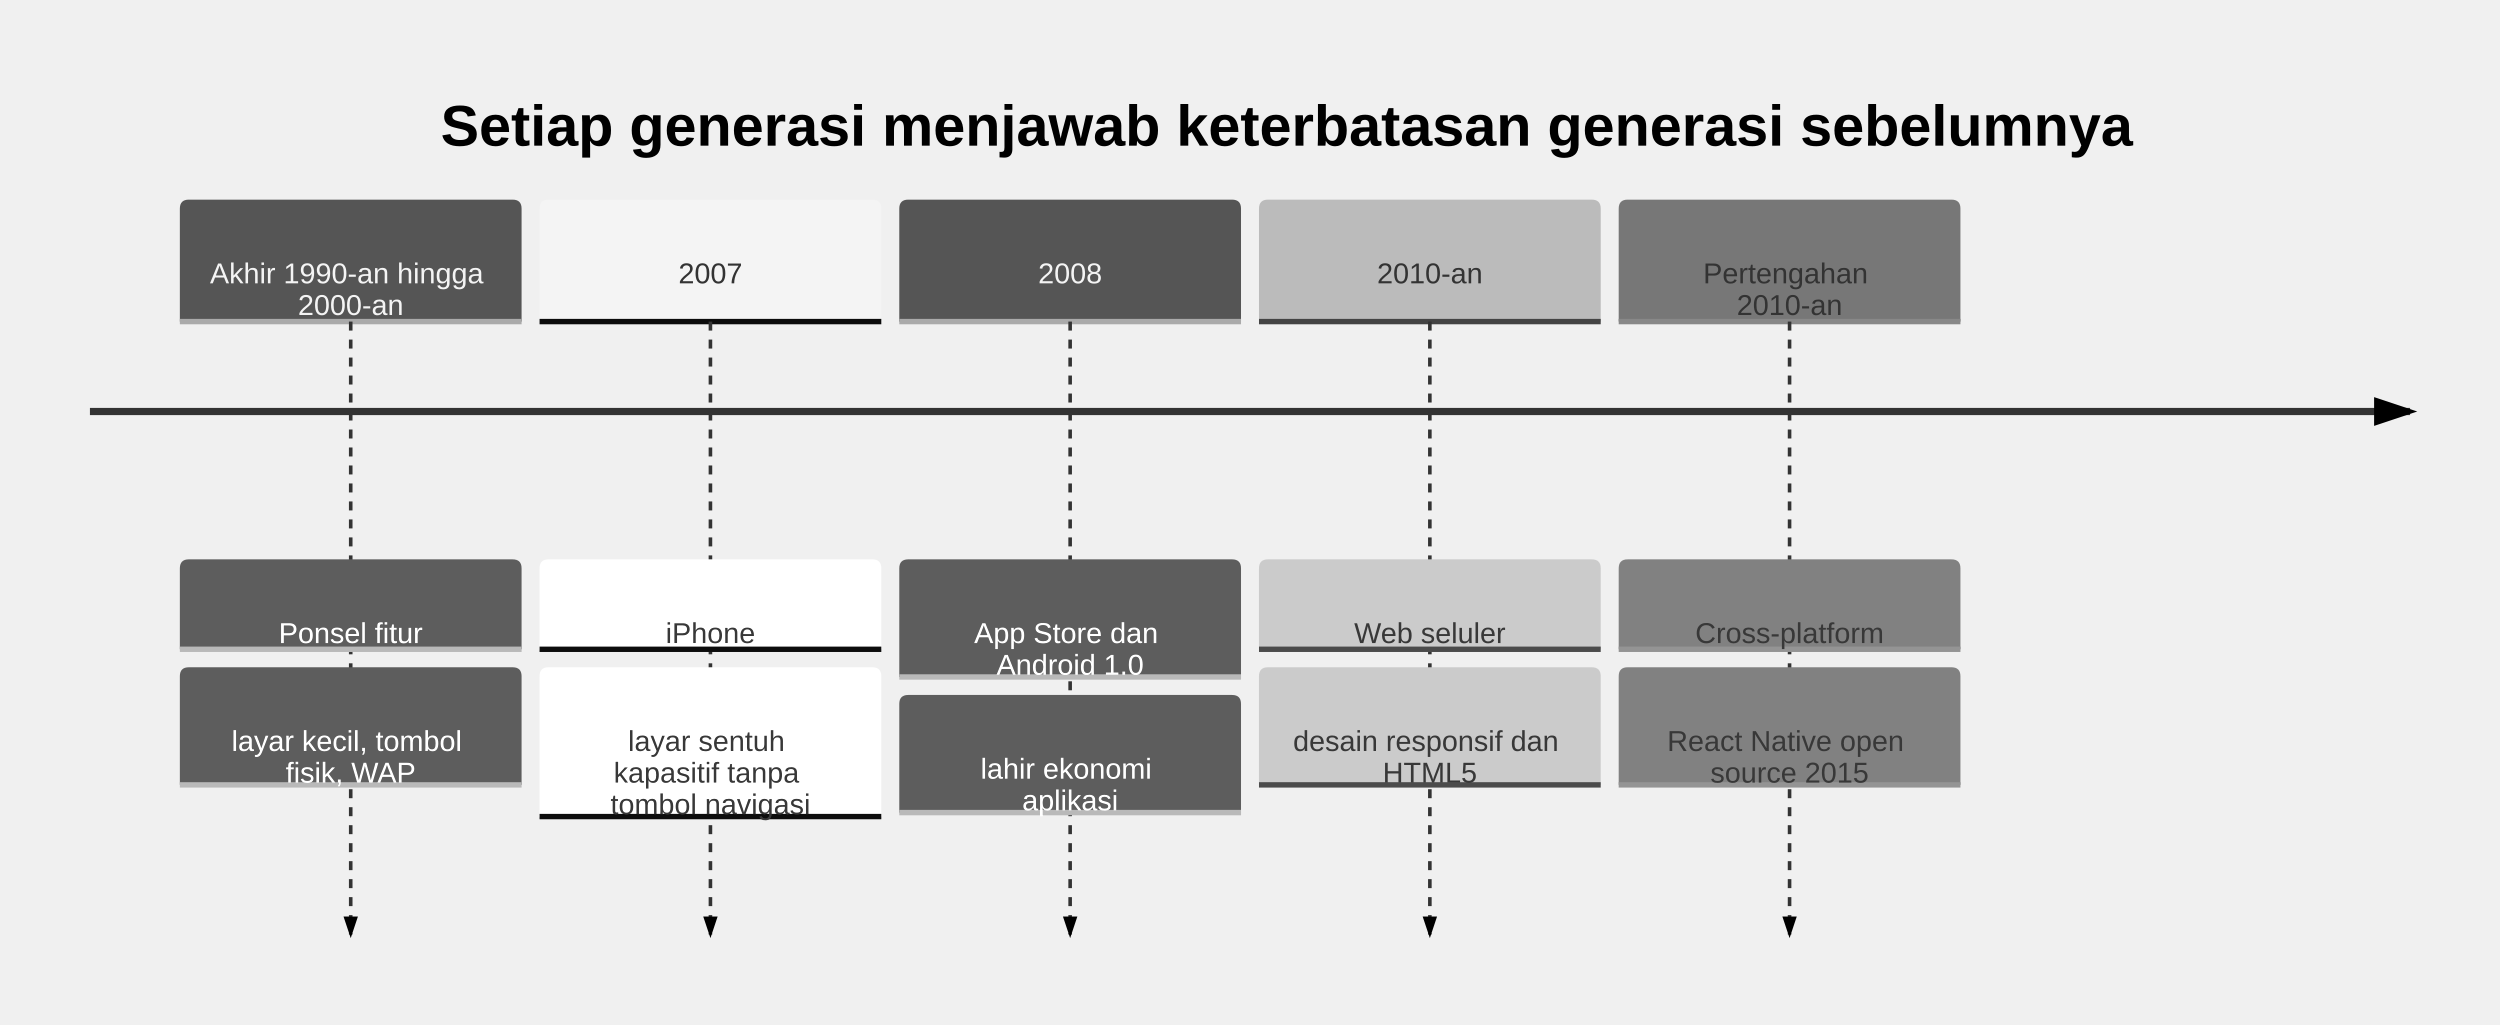
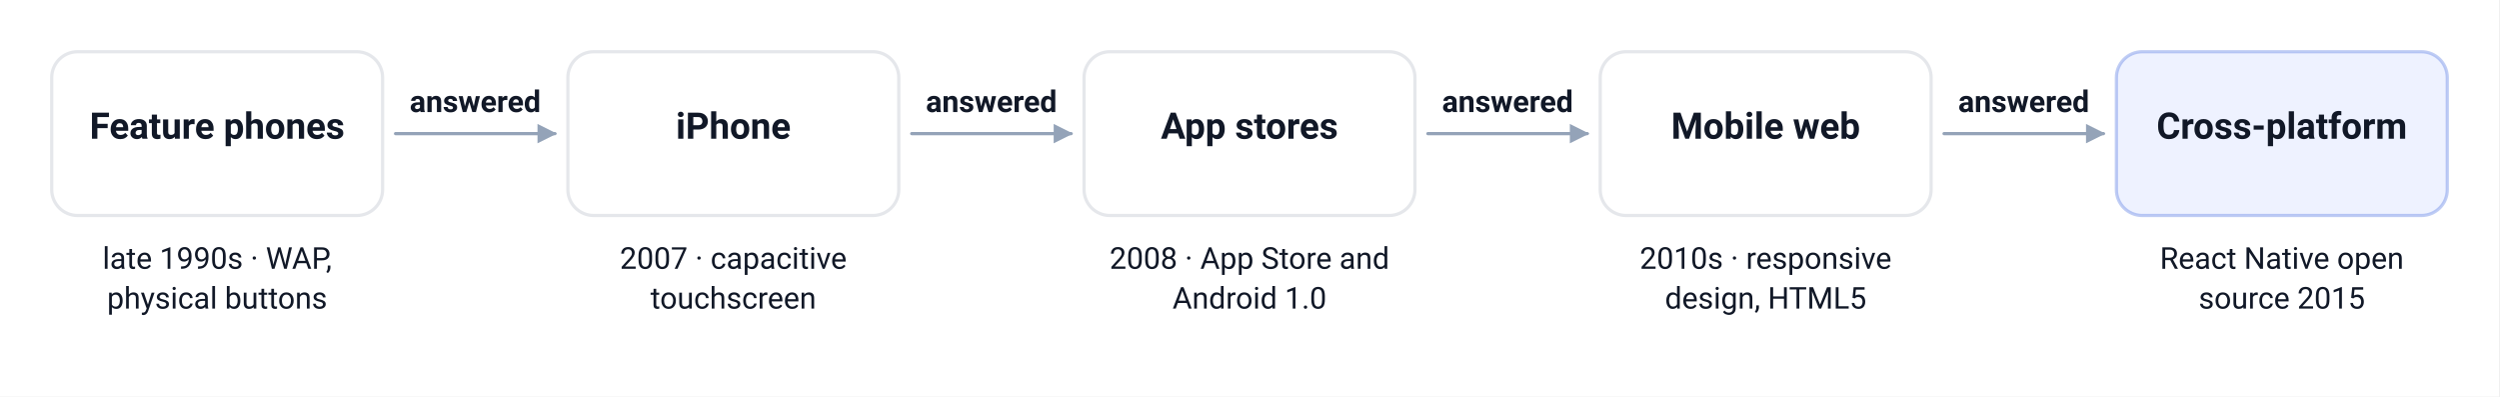
- <svg xmlns="http://www.w3.org/2000/svg" id="my-svg" width="100%" style="max-width: 1390px; background-color: transparent;" viewBox="100 -61 1390 569.6" role="graphics-document document" aria-roledescription="timeline">
-   <style>#my-svg{font-family:"trebuchet ms",verdana,arial,sans-serif;font-size:16px;fill:#000000;}@keyframes edge-animation-frame{from{stroke-dashoffset:0;}}@keyframes dash{to{stroke-dashoffset:0;}}#my-svg .edge-animation-slow{stroke-dasharray:9,5!important;stroke-dashoffset:900;animation:dash 50s linear infinite;stroke-linecap:round;}#my-svg .edge-animation-fast{stroke-dasharray:9,5!important;stroke-dashoffset:900;animation:dash 20s linear infinite;stroke-linecap:round;}#my-svg .error-icon{fill:#552222;}#my-svg .error-text{fill:#552222;stroke:#552222;}#my-svg .edge-thickness-normal{stroke-width:1px;}#my-svg .edge-thickness-thick{stroke-width:3.5px;}#my-svg .edge-pattern-solid{stroke-dasharray:0;}#my-svg .edge-thickness-invisible{stroke-width:0;fill:none;}#my-svg .edge-pattern-dashed{stroke-dasharray:3;}#my-svg .edge-pattern-dotted{stroke-dasharray:2;}#my-svg .marker{fill:#666;stroke:#666;}#my-svg .marker.cross{stroke:#666;}#my-svg svg{font-family:"trebuchet ms",verdana,arial,sans-serif;font-size:16px;}#my-svg p{margin:0;}#my-svg .edge{stroke-width:3;}#my-svg .section--1 rect,#my-svg .section--1 path,#my-svg .section--1 circle,#my-svg .section--1 path{fill:#555;}#my-svg .section--1 text{fill:#F4F4F4;}#my-svg .node-icon--1{font-size:40px;color:#F4F4F4;}#my-svg .section-edge--1{stroke:#555;}#my-svg .edge-depth--1{stroke-width:17;}#my-svg .section--1 line{stroke:#aaaaaa;stroke-width:3;}#my-svg .lineWrapper line{stroke:#F4F4F4;}#my-svg .disabled,#my-svg .disabled circle,#my-svg .disabled text{fill:hsl(-160, 0%, 93.333%);}#my-svg .disabled text{fill:#707070;}#my-svg .section-0 rect,#my-svg .section-0 path,#my-svg .section-0 circle,#my-svg .section-0 path{fill:#F4F4F4;}#my-svg .section-0 text{fill:#333;}#my-svg .node-icon-0{font-size:40px;color:#333;}#my-svg .section-edge-0{stroke:#F4F4F4;}#my-svg .edge-depth-0{stroke-width:14;}#my-svg .section-0 line{stroke:#0b0b0b;stroke-width:3;}#my-svg .lineWrapper line{stroke:#333;}#my-svg .disabled,#my-svg .disabled circle,#my-svg .disabled text{fill:hsl(-160, 0%, 93.333%);}#my-svg .disabled text{fill:#707070;}#my-svg .section-1 rect,#my-svg .section-1 path,#my-svg .section-1 circle,#my-svg .section-1 path{fill:#555;}#my-svg .section-1 text{fill:#F4F4F4;}#my-svg .node-icon-1{font-size:40px;color:#F4F4F4;}#my-svg .section-edge-1{stroke:#555;}#my-svg .edge-depth-1{stroke-width:11;}#my-svg .section-1 line{stroke:#aaaaaa;stroke-width:3;}#my-svg .lineWrapper line{stroke:#F4F4F4;}#my-svg .disabled,#my-svg .disabled circle,#my-svg .disabled text{fill:hsl(-160, 0%, 93.333%);}#my-svg .disabled text{fill:#707070;}#my-svg .section-2 rect,#my-svg .section-2 path,#my-svg .section-2 circle,#my-svg .section-2 path{fill:#BBB;}#my-svg .section-2 text{fill:#333;}#my-svg .node-icon-2{font-size:40px;color:#333;}#my-svg .section-edge-2{stroke:#BBB;}#my-svg .edge-depth-2{stroke-width:8;}#my-svg .section-2 line{stroke:#444444;stroke-width:3;}#my-svg .lineWrapper line{stroke:#333;}#my-svg .disabled,#my-svg .disabled circle,#my-svg .disabled text{fill:hsl(-160, 0%, 93.333%);}#my-svg .disabled text{fill:#707070;}#my-svg .section-3 rect,#my-svg .section-3 path,#my-svg .section-3 circle,#my-svg .section-3 path{fill:#777;}#my-svg .section-3 text{fill:#333;}#my-svg .node-icon-3{font-size:40px;color:#333;}#my-svg .section-edge-3{stroke:#777;}#my-svg .edge-depth-3{stroke-width:5;}#my-svg .section-3 line{stroke:#888888;stroke-width:3;}#my-svg .lineWrapper line{stroke:#333;}#my-svg .disabled,#my-svg .disabled circle,#my-svg .disabled text{fill:hsl(-160, 0%, 93.333%);}#my-svg .disabled text{fill:#707070;}#my-svg .section-4 rect,#my-svg .section-4 path,#my-svg .section-4 circle,#my-svg .section-4 path{fill:#999;}#my-svg .section-4 text{fill:#333;}#my-svg .node-icon-4{font-size:40px;color:#333;}#my-svg .section-edge-4{stroke:#999;}#my-svg .edge-depth-4{stroke-width:2;}#my-svg .section-4 line{stroke:#666666;stroke-width:3;}#my-svg .lineWrapper line{stroke:#333;}#my-svg .disabled,#my-svg .disabled circle,#my-svg .disabled text{fill:hsl(-160, 0%, 93.333%);}#my-svg .disabled text{fill:#707070;}#my-svg .section-5 rect,#my-svg .section-5 path,#my-svg .section-5 circle,#my-svg .section-5 path{fill:#DDD;}#my-svg .section-5 text{fill:#333;}#my-svg .node-icon-5{font-size:40px;color:#333;}#my-svg .section-edge-5{stroke:#DDD;}#my-svg .edge-depth-5{stroke-width:-1;}#my-svg .section-5 line{stroke:#222222;stroke-width:3;}#my-svg .lineWrapper line{stroke:#333;}#my-svg .disabled,#my-svg .disabled circle,#my-svg .disabled text{fill:hsl(-160, 0%, 93.333%);}#my-svg .disabled text{fill:#707070;}#my-svg .section-6 rect,#my-svg .section-6 path,#my-svg .section-6 circle,#my-svg .section-6 path{fill:#FFF;}#my-svg .section-6 text{fill:#333;}#my-svg .node-icon-6{font-size:40px;color:#333;}#my-svg .section-edge-6{stroke:#FFF;}#my-svg .edge-depth-6{stroke-width:-4;}#my-svg .section-6 line{stroke:#000000;stroke-width:3;}#my-svg .lineWrapper line{stroke:#333;}#my-svg .disabled,#my-svg .disabled circle,#my-svg .disabled text{fill:hsl(-160, 0%, 93.333%);}#my-svg .disabled text{fill:#707070;}#my-svg .section-7 rect,#my-svg .section-7 path,#my-svg .section-7 circle,#my-svg .section-7 path{fill:#DDD;}#my-svg .section-7 text{fill:#333;}#my-svg .node-icon-7{font-size:40px;color:#333;}#my-svg .section-edge-7{stroke:#DDD;}#my-svg .edge-depth-7{stroke-width:-7;}#my-svg .section-7 line{stroke:#222222;stroke-width:3;}#my-svg .lineWrapper line{stroke:#333;}#my-svg .disabled,#my-svg .disabled circle,#my-svg .disabled text{fill:hsl(-160, 0%, 93.333%);}#my-svg .disabled text{fill:#707070;}#my-svg .section-8 rect,#my-svg .section-8 path,#my-svg .section-8 circle,#my-svg .section-8 path{fill:#BBB;}#my-svg .section-8 text{fill:#333;}#my-svg .node-icon-8{font-size:40px;color:#333;}#my-svg .section-edge-8{stroke:#BBB;}#my-svg .edge-depth-8{stroke-width:-10;}#my-svg .section-8 line{stroke:#444444;stroke-width:3;}#my-svg .lineWrapper line{stroke:#333;}#my-svg .disabled,#my-svg .disabled circle,#my-svg .disabled text{fill:hsl(-160, 0%, 93.333%);}#my-svg .disabled text{fill:#707070;}#my-svg .section-9 rect,#my-svg .section-9 path,#my-svg .section-9 circle,#my-svg .section-9 path{fill:#999;}#my-svg .section-9 text{fill:#333;}#my-svg .node-icon-9{font-size:40px;color:#333;}#my-svg .section-edge-9{stroke:#999;}#my-svg .edge-depth-9{stroke-width:-13;}#my-svg .section-9 line{stroke:#666666;stroke-width:3;}#my-svg .lineWrapper line{stroke:#333;}#my-svg .disabled,#my-svg .disabled circle,#my-svg .disabled text{fill:hsl(-160, 0%, 93.333%);}#my-svg .disabled text{fill:#707070;}#my-svg .section-10 rect,#my-svg .section-10 path,#my-svg .section-10 circle,#my-svg .section-10 path{fill:#777;}#my-svg .section-10 text{fill:#333;}#my-svg .node-icon-10{font-size:40px;color:#333;}#my-svg .section-edge-10{stroke:#777;}#my-svg .edge-depth-10{stroke-width:-16;}#my-svg .section-10 line{stroke:#888888;stroke-width:3;}#my-svg .lineWrapper line{stroke:#333;}#my-svg .disabled,#my-svg .disabled circle,#my-svg .disabled text{fill:hsl(-160, 0%, 93.333%);}#my-svg .disabled text{fill:#707070;}#my-svg .section-root rect,#my-svg .section-root path,#my-svg .section-root circle{fill:hsl(0, 0%, 70.686%);}#my-svg .section-root text{fill:#333;}#my-svg .icon-container{height:100%;display:flex;justify-content:center;align-items:center;}#my-svg .edge{fill:none;}#my-svg .eventWrapper{filter:brightness(120%);}#my-svg .node .neo-node{stroke:#999;}#my-svg [data-look="neo"].node rect,#my-svg [data-look="neo"].cluster rect,#my-svg [data-look="neo"].node polygon{stroke:url(#my-svg-gradient);filter:drop-shadow( 1px 2px 2px rgba(185,185,185,1));}#my-svg [data-look="neo"].swimlane.cluster rect{filter:none;}#my-svg [data-look="neo"].node path{stroke:url(#my-svg-gradient);stroke-width:1px;}#my-svg [data-look="neo"].node .outer-path{filter:drop-shadow( 1px 2px 2px rgba(185,185,185,1));}#my-svg [data-look="neo"].node .neo-line path{stroke:#999;filter:none;}#my-svg [data-look="neo"].node circle{stroke:url(#my-svg-gradient);filter:drop-shadow( 1px 2px 2px rgba(185,185,185,1));}#my-svg [data-look="neo"].node circle .state-start{fill:#000000;}#my-svg [data-look="neo"].icon-shape .icon{fill:url(#my-svg-gradient);filter:drop-shadow( 1px 2px 2px rgba(185,185,185,1));}#my-svg [data-look="neo"].icon-shape .icon-neo path{stroke:url(#my-svg-gradient);filter:drop-shadow( 1px 2px 2px rgba(185,185,185,1));}#my-svg :root{--mermaid-font-family:"trebuchet ms",verdana,arial,sans-serif;}</style>
-   <g />
-   <g />
+ <svg xmlns="http://www.w3.org/2000/svg" viewBox="0 0 1160 184" width="1160" height="184" role="img" aria-label="Mobile technology eras in order, each answering the limitation of the previous one: feature phones (late 1990s, WAP, physical buttons), then the 2007 iPhone with a capacitive touchscreen, then the 2008 app stores with Android 1.0, then mobile web in the 2010s with responsive design and HTML5, then cross-platform with React Native open-sourced in 2015.">
  <defs>
-     <marker id="my-svg-arrowhead" refX="5" refY="2" markerWidth="6" markerHeight="4" orient="auto">
-       <path d="M 0,0 V 4 L6,2 Z" />
+     <marker id="a-neutral" viewBox="0 0 10 10" refX="9" refY="5" markerWidth="6" markerHeight="6" orient="auto-start-reverse">
+       <path d="M0 0 L10 5 L0 10 z" fill="#111827" />
    </marker>
+     <marker id="a-acc" viewBox="0 0 10 10" refX="9" refY="5" markerWidth="6" markerHeight="6" orient="auto-start-reverse">
+       <path d="M0 0 L10 5 L0 10 z" fill="#1d4ed8" />
+     </marker>
+     <marker id="a-ink" viewBox="0 0 10 10" refX="9" refY="5" markerWidth="6" markerHeight="6" orient="auto-start-reverse">
+       <path d="M0 0 L10 5 L0 10 z" fill="#ffffff" />
+     </marker>
+     <marker id="a-code" viewBox="0 0 10 10" refX="9" refY="5" markerWidth="6" markerHeight="6" orient="auto-start-reverse">
+       <path d="M0 0 L10 5 L0 10 z" fill="#111827" />
+     </marker>
+     <marker id="a-red" viewBox="0 0 10 10" refX="9" refY="5" markerWidth="6" markerHeight="6" orient="auto-start-reverse">
+       <path d="M0 0 L10 5 L0 10 z" fill="#b91c1c" />
+     </marker>
+     <marker id="a-green" viewBox="0 0 10 10" refX="9" refY="5" markerWidth="6" markerHeight="6" orient="auto-start-reverse">
+       <path d="M0 0 L10 5 L0 10 z" fill="#15803d" />
+     </marker>
+     <marker id="a-amber" viewBox="0 0 10 10" refX="9" refY="5" markerWidth="6" markerHeight="6" orient="auto-start-reverse">
+       <path d="M0 0 L10 5 L0 10 z" fill="#b45309" />
+     </marker>
+     <marker id="a-slate" viewBox="0 0 10 10" refX="9" refY="5" markerWidth="6" markerHeight="6" orient="auto-start-reverse">
+       <path d="M0 0 L10 5 L0 10 z" fill="#94a3b8" />
+     </marker>
+     <filter id="softShadow" x="-20%" y="-20%" width="140%" height="140%">
+       <feDropShadow dx="0" dy="1" stdDeviation="1.6" flood-color="#000" flood-opacity="0.06" />
+     </filter>
  </defs>
-   <g class="taskWrapper" transform="translate(200, 50)">
-     <g class="timeline-node section--1">
-       <g>
-         <path id="my-svg-node-0" class="node-bkg node-undefined" d="M0 62.8 v-57.8 q0,-5,5,-5 h180 q5,0,5,5 v62.8 H0 Z" />
-         <line class="node-line--1" x1="0" y1="67.8" x2="190" y2="67.8" />
-       </g>
-       <g transform="translate(95, 10)">
-         <text dy="1em" alignment-baseline="middle" dominant-baseline="middle" text-anchor="middle">
-           <tspan x="0" dy="1em">Akhir   1990-an   hingga</tspan>
-           <tspan x="0" dy="1.1em">2000-an</tspan>
-         </text>
-       </g>
-     </g>
-   </g>
-   <g class="lineWrapper">
-     <line x1="295" y1="117.8" x2="295" y2="458.6" stroke-width="2" stroke="black" marker-end="url(#my-svg-arrowhead)" stroke-dasharray="5,5" />
-   </g>
-   <g class="eventWrapper" transform="translate(200, 250)">
-     <g class="timeline-node section--1">
-       <g>
-         <path id="my-svg-node-1" class="node-bkg node-undefined" d="M0 45 v-40 q0,-5,5,-5 h180 q5,0,5,5 v45 H0 Z" />
-         <line class="node-line--1" x1="0" y1="50" x2="190" y2="50" />
-       </g>
-       <g transform="translate(95, 10)">
-         <text dy="1em" alignment-baseline="middle" dominant-baseline="middle" text-anchor="middle">
-           <tspan x="0" dy="1em">Ponsel   fitur</tspan>
-         </text>
-       </g>
-     </g>
-   </g>
-   <g class="eventWrapper" transform="translate(200, 310)">
-     <g class="timeline-node section--1">
-       <g>
-         <path id="my-svg-node-2" class="node-bkg node-undefined" d="M0 60.4 v-55.4 q0,-5,5,-5 h180 q5,0,5,5 v60.4 H0 Z" />
-         <line class="node-line--1" x1="0" y1="65.4" x2="190" y2="65.4" />
-       </g>
-       <g transform="translate(95, 10)">
-         <text dy="1em" alignment-baseline="middle" dominant-baseline="middle" text-anchor="middle">
-           <tspan x="0" dy="1em">layar   kecil,   tombol</tspan>
-           <tspan x="0" dy="1.1em">fisik,   WAP</tspan>
-         </text>
-       </g>
-     </g>
-   </g>
-   <g class="taskWrapper" transform="translate(400, 50)">
-     <g class="timeline-node section-0">
-       <g>
-         <path id="my-svg-node-3" class="node-bkg node-undefined" d="M0 62.8 v-57.8 q0,-5,5,-5 h180 q5,0,5,5 v62.8 H0 Z" />
-         <line class="node-line-0" x1="0" y1="67.8" x2="190" y2="67.8" />
-       </g>
-       <g transform="translate(95, 10)">
-         <text dy="1em" alignment-baseline="middle" dominant-baseline="middle" text-anchor="middle">
-           <tspan x="0" dy="1em">2007</tspan>
-         </text>
-       </g>
-     </g>
-   </g>
-   <g class="lineWrapper">
-     <line x1="495" y1="117.8" x2="495" y2="458.6" stroke-width="2" stroke="black" marker-end="url(#my-svg-arrowhead)" stroke-dasharray="5,5" />
-   </g>
-   <g class="eventWrapper" transform="translate(400, 250)">
-     <g class="timeline-node section-0">
-       <g>
-         <path id="my-svg-node-4" class="node-bkg node-undefined" d="M0 45 v-40 q0,-5,5,-5 h180 q5,0,5,5 v45 H0 Z" />
-         <line class="node-line-0" x1="0" y1="50" x2="190" y2="50" />
-       </g>
-       <g transform="translate(95, 10)">
-         <text dy="1em" alignment-baseline="middle" dominant-baseline="middle" text-anchor="middle">
-           <tspan x="0" dy="1em">iPhone</tspan>
-         </text>
-       </g>
-     </g>
-   </g>
-   <g class="eventWrapper" transform="translate(400, 310)">
-     <g class="timeline-node section-0">
-       <g>
-         <path id="my-svg-node-5" class="node-bkg node-undefined" d="M0 78 v-73 q0,-5,5,-5 h180 q5,0,5,5 v78 H0 Z" />
-         <line class="node-line-0" x1="0" y1="83" x2="190" y2="83" />
-       </g>
-       <g transform="translate(95, 10)">
-         <text dy="1em" alignment-baseline="middle" dominant-baseline="middle" text-anchor="middle">
-           <tspan x="0" dy="1em">layar   sentuh</tspan>
-           <tspan x="0" dy="1.1em">kapasitif   tanpa</tspan>
-           <tspan x="0" dy="1.1em">tombol   navigasi</tspan>
-         </text>
-       </g>
-     </g>
-   </g>
-   <g class="taskWrapper" transform="translate(600, 50)">
-     <g class="timeline-node section-1">
-       <g>
-         <path id="my-svg-node-6" class="node-bkg node-undefined" d="M0 62.8 v-57.8 q0,-5,5,-5 h180 q5,0,5,5 v62.8 H0 Z" />
-         <line class="node-line-1" x1="0" y1="67.8" x2="190" y2="67.8" />
-       </g>
-       <g transform="translate(95, 10)">
-         <text dy="1em" alignment-baseline="middle" dominant-baseline="middle" text-anchor="middle">
-           <tspan x="0" dy="1em">2008</tspan>
-         </text>
-       </g>
-     </g>
-   </g>
-   <g class="lineWrapper">
-     <line x1="695" y1="117.8" x2="695" y2="458.6" stroke-width="2" stroke="black" marker-end="url(#my-svg-arrowhead)" stroke-dasharray="5,5" />
-   </g>
-   <g class="eventWrapper" transform="translate(600, 250)">
-     <g class="timeline-node section-1">
-       <g>
-         <path id="my-svg-node-7" class="node-bkg node-undefined" d="M0 60.4 v-55.4 q0,-5,5,-5 h180 q5,0,5,5 v60.4 H0 Z" />
-         <line class="node-line-1" x1="0" y1="65.4" x2="190" y2="65.4" />
-       </g>
-       <g transform="translate(95, 10)">
-         <text dy="1em" alignment-baseline="middle" dominant-baseline="middle" text-anchor="middle">
-           <tspan x="0" dy="1em">App   Store   dan</tspan>
-           <tspan x="0" dy="1.1em">Android   1.0</tspan>
-         </text>
-       </g>
-     </g>
-   </g>
-   <g class="eventWrapper" transform="translate(600, 325.4)">
-     <g class="timeline-node section-1">
-       <g>
-         <path id="my-svg-node-8" class="node-bkg node-undefined" d="M0 60.4 v-55.4 q0,-5,5,-5 h180 q5,0,5,5 v60.4 H0 Z" />
-         <line class="node-line-1" x1="0" y1="65.4" x2="190" y2="65.4" />
-       </g>
-       <g transform="translate(95, 10)">
-         <text dy="1em" alignment-baseline="middle" dominant-baseline="middle" text-anchor="middle">
-           <tspan x="0" dy="1em">lahir   ekonomi</tspan>
-           <tspan x="0" dy="1.1em">aplikasi</tspan>
-         </text>
-       </g>
-     </g>
-   </g>
-   <g class="taskWrapper" transform="translate(800, 50)">
-     <g class="timeline-node section-2">
-       <g>
-         <path id="my-svg-node-9" class="node-bkg node-undefined" d="M0 62.8 v-57.8 q0,-5,5,-5 h180 q5,0,5,5 v62.8 H0 Z" />
-         <line class="node-line-2" x1="0" y1="67.8" x2="190" y2="67.8" />
-       </g>
-       <g transform="translate(95, 10)">
-         <text dy="1em" alignment-baseline="middle" dominant-baseline="middle" text-anchor="middle">
-           <tspan x="0" dy="1em">2010-an</tspan>
-         </text>
-       </g>
-     </g>
-   </g>
-   <g class="lineWrapper">
-     <line x1="895" y1="117.8" x2="895" y2="458.6" stroke-width="2" stroke="black" marker-end="url(#my-svg-arrowhead)" stroke-dasharray="5,5" />
-   </g>
-   <g class="eventWrapper" transform="translate(800, 250)">
-     <g class="timeline-node section-2">
-       <g>
-         <path id="my-svg-node-10" class="node-bkg node-undefined" d="M0 45 v-40 q0,-5,5,-5 h180 q5,0,5,5 v45 H0 Z" />
-         <line class="node-line-2" x1="0" y1="50" x2="190" y2="50" />
-       </g>
-       <g transform="translate(95, 10)">
-         <text dy="1em" alignment-baseline="middle" dominant-baseline="middle" text-anchor="middle">
-           <tspan x="0" dy="1em">Web   seluler</tspan>
-         </text>
-       </g>
-     </g>
-   </g>
-   <g class="eventWrapper" transform="translate(800, 310)">
-     <g class="timeline-node section-2">
-       <g>
-         <path id="my-svg-node-11" class="node-bkg node-undefined" d="M0 60.4 v-55.4 q0,-5,5,-5 h180 q5,0,5,5 v60.4 H0 Z" />
-         <line class="node-line-2" x1="0" y1="65.4" x2="190" y2="65.4" />
-       </g>
-       <g transform="translate(95, 10)">
-         <text dy="1em" alignment-baseline="middle" dominant-baseline="middle" text-anchor="middle">
-           <tspan x="0" dy="1em">desain   responsif   dan</tspan>
-           <tspan x="0" dy="1.1em">HTML5</tspan>
-         </text>
-       </g>
-     </g>
-   </g>
-   <g class="taskWrapper" transform="translate(1000, 50)">
-     <g class="timeline-node section-3">
-       <g>
-         <path id="my-svg-node-12" class="node-bkg node-undefined" d="M0 62.8 v-57.8 q0,-5,5,-5 h180 q5,0,5,5 v62.8 H0 Z" />
-         <line class="node-line-3" x1="0" y1="67.8" x2="190" y2="67.8" />
-       </g>
-       <g transform="translate(95, 10)">
-         <text dy="1em" alignment-baseline="middle" dominant-baseline="middle" text-anchor="middle">
-           <tspan x="0" dy="1em">Pertengahan</tspan>
-           <tspan x="0" dy="1.1em">2010-an</tspan>
-         </text>
-       </g>
-     </g>
-   </g>
-   <g class="lineWrapper">
-     <line x1="1095" y1="117.8" x2="1095" y2="458.6" stroke-width="2" stroke="black" marker-end="url(#my-svg-arrowhead)" stroke-dasharray="5,5" />
-   </g>
-   <g class="eventWrapper" transform="translate(1000, 250)">
-     <g class="timeline-node section-3">
-       <g>
-         <path id="my-svg-node-13" class="node-bkg node-undefined" d="M0 45 v-40 q0,-5,5,-5 h180 q5,0,5,5 v45 H0 Z" />
-         <line class="node-line-3" x1="0" y1="50" x2="190" y2="50" />
-       </g>
-       <g transform="translate(95, 10)">
-         <text dy="1em" alignment-baseline="middle" dominant-baseline="middle" text-anchor="middle">
-           <tspan x="0" dy="1em">Cross-platform</tspan>
-         </text>
-       </g>
-     </g>
-   </g>
-   <g class="eventWrapper" transform="translate(1000, 310)">
-     <g class="timeline-node section-3">
-       <g>
-         <path id="my-svg-node-14" class="node-bkg node-undefined" d="M0 60.4 v-55.4 q0,-5,5,-5 h180 q5,0,5,5 v60.4 H0 Z" />
-         <line class="node-line-3" x1="0" y1="65.4" x2="190" y2="65.4" />
-       </g>
-       <g transform="translate(95, 10)">
-         <text dy="1em" alignment-baseline="middle" dominant-baseline="middle" text-anchor="middle">
-           <tspan x="0" dy="1em">React   Native   open</tspan>
-           <tspan x="0" dy="1.1em">source   2015</tspan>
-         </text>
-       </g>
-     </g>
-   </g>
-   <text x="345" font-size="4ex" font-weight="bold" y="20">Setiap generasi menjawab keterbatasan generasi sebelumnya</text>
-   <g class="lineWrapper">
-     <line x1="150" y1="167.8" x2="1440" y2="167.8" stroke-width="4" stroke="black" marker-end="url(#my-svg-arrowhead)" />
-   </g>
+   <style>.t{font-family:-apple-system, BlinkMacSystemFont, 'Segoe UI', Roboto, 'Helvetica Neue', Arial, 'Noto Sans', sans-serif;fill:#111827}.m{font-family:ui-monospace, SFMono-Regular, 'SF Mono', Menlo, Consolas, 'Liberation Mono', monospace;fill:#111827}.mu{fill:#6b7280}.mid{text-anchor:middle}.end{text-anchor:end}.b6{font-weight:600}.b7{font-weight:700}.s13{font-size:13px}.s14{font-size:14px}.s15{font-size:15px}.s16{font-size:16px}.s17{font-size:17px}.s18{font-size:18px}.s19{font-size:19px}.s20{font-size:20px}.s22{font-size:22px}.s24{font-size:24px}</style>
+   <rect x="0" y="0" width="1160" height="184" fill="#ffffff" />
+   <rect x="24" y="24" width="153.6" height="76" rx="12" fill="#ffffff" stroke="#e5e7eb" stroke-width="1.5" />
+   <text class="t s17 b7 mid " x="100.8" y="64.38">Feature phones</text>
+   <text class="t s14  mid " x="100.8" y="124.72" fill="#6b7280">late 1990s · WAP,</text>
+   <text class="t s14  mid " x="100.8" y="143.2" fill="#6b7280">physical buttons</text>
+   <line x1="183.6" y1="62" x2="257.6" y2="62" stroke="#94a3b8" stroke-width="1.5" stroke-linecap="round" marker-end="url(#a-slate)" />
+   <text class="t s14 b7 mid " x="220.6" y="52" fill="#1d4ed8">answered</text>
+   <rect x="263.6" y="24" width="153.6" height="76" rx="12" fill="#ffffff" stroke="#e5e7eb" stroke-width="1.5" />
+   <text class="t s17 b7 mid " x="340.4" y="64.38">iPhone</text>
+   <text class="t s14  mid " x="340.4" y="124.72" fill="#6b7280">2007 · capacitive</text>
+   <text class="t s14  mid " x="340.4" y="143.2" fill="#6b7280">touchscreen</text>
+   <line x1="423.2" y1="62" x2="497.2" y2="62" stroke="#94a3b8" stroke-width="1.5" stroke-linecap="round" marker-end="url(#a-slate)" />
+   <text class="t s14 b7 mid " x="460.2" y="52" fill="#1d4ed8">answered</text>
+   <rect x="503.2" y="24" width="153.6" height="76" rx="12" fill="#ffffff" stroke="#e5e7eb" stroke-width="1.5" />
+   <text class="t s17 b7 mid " x="580" y="64.38">App stores</text>
+   <text class="t s14  mid " x="580" y="124.72" fill="#6b7280">2008 · App Store and</text>
+   <text class="t s14  mid " x="580" y="143.2" fill="#6b7280">Android 1.0</text>
+   <line x1="662.8" y1="62" x2="736.8" y2="62" stroke="#94a3b8" stroke-width="1.5" stroke-linecap="round" marker-end="url(#a-slate)" />
+   <text class="t s14 b7 mid " x="699.8" y="52" fill="#1d4ed8">answered</text>
+   <rect x="742.8" y="24" width="153.6" height="76" rx="12" fill="#ffffff" stroke="#e5e7eb" stroke-width="1.5" />
+   <text class="t s17 b7 mid " x="819.6" y="64.38">Mobile web</text>
+   <text class="t s14  mid " x="819.6" y="124.72" fill="#6b7280">2010s · responsive</text>
+   <text class="t s14  mid " x="819.6" y="143.2" fill="#6b7280">design, HTML5</text>
+   <line x1="902.4" y1="62" x2="976.4" y2="62" stroke="#94a3b8" stroke-width="1.5" stroke-linecap="round" marker-end="url(#a-slate)" />
+   <text class="t s14 b7 mid " x="939.4" y="52" fill="#1d4ed8">answered</text>
+   <rect x="982.4" y="24" width="153.6" height="76" rx="12" fill="#eef2ff" stroke="rgba(29,78,216,0.28)" stroke-width="1.5" />
+   <text class="t s17 b7 mid " x="1059.2" y="64.38" fill="#1d4ed8">Cross-platform</text>
+   <text class="t s14  mid " x="1059.2" y="124.72" fill="#6b7280">React Native open</text>
+   <text class="t s14  mid " x="1059.2" y="143.2" fill="#6b7280">source 2015</text>
</svg>
